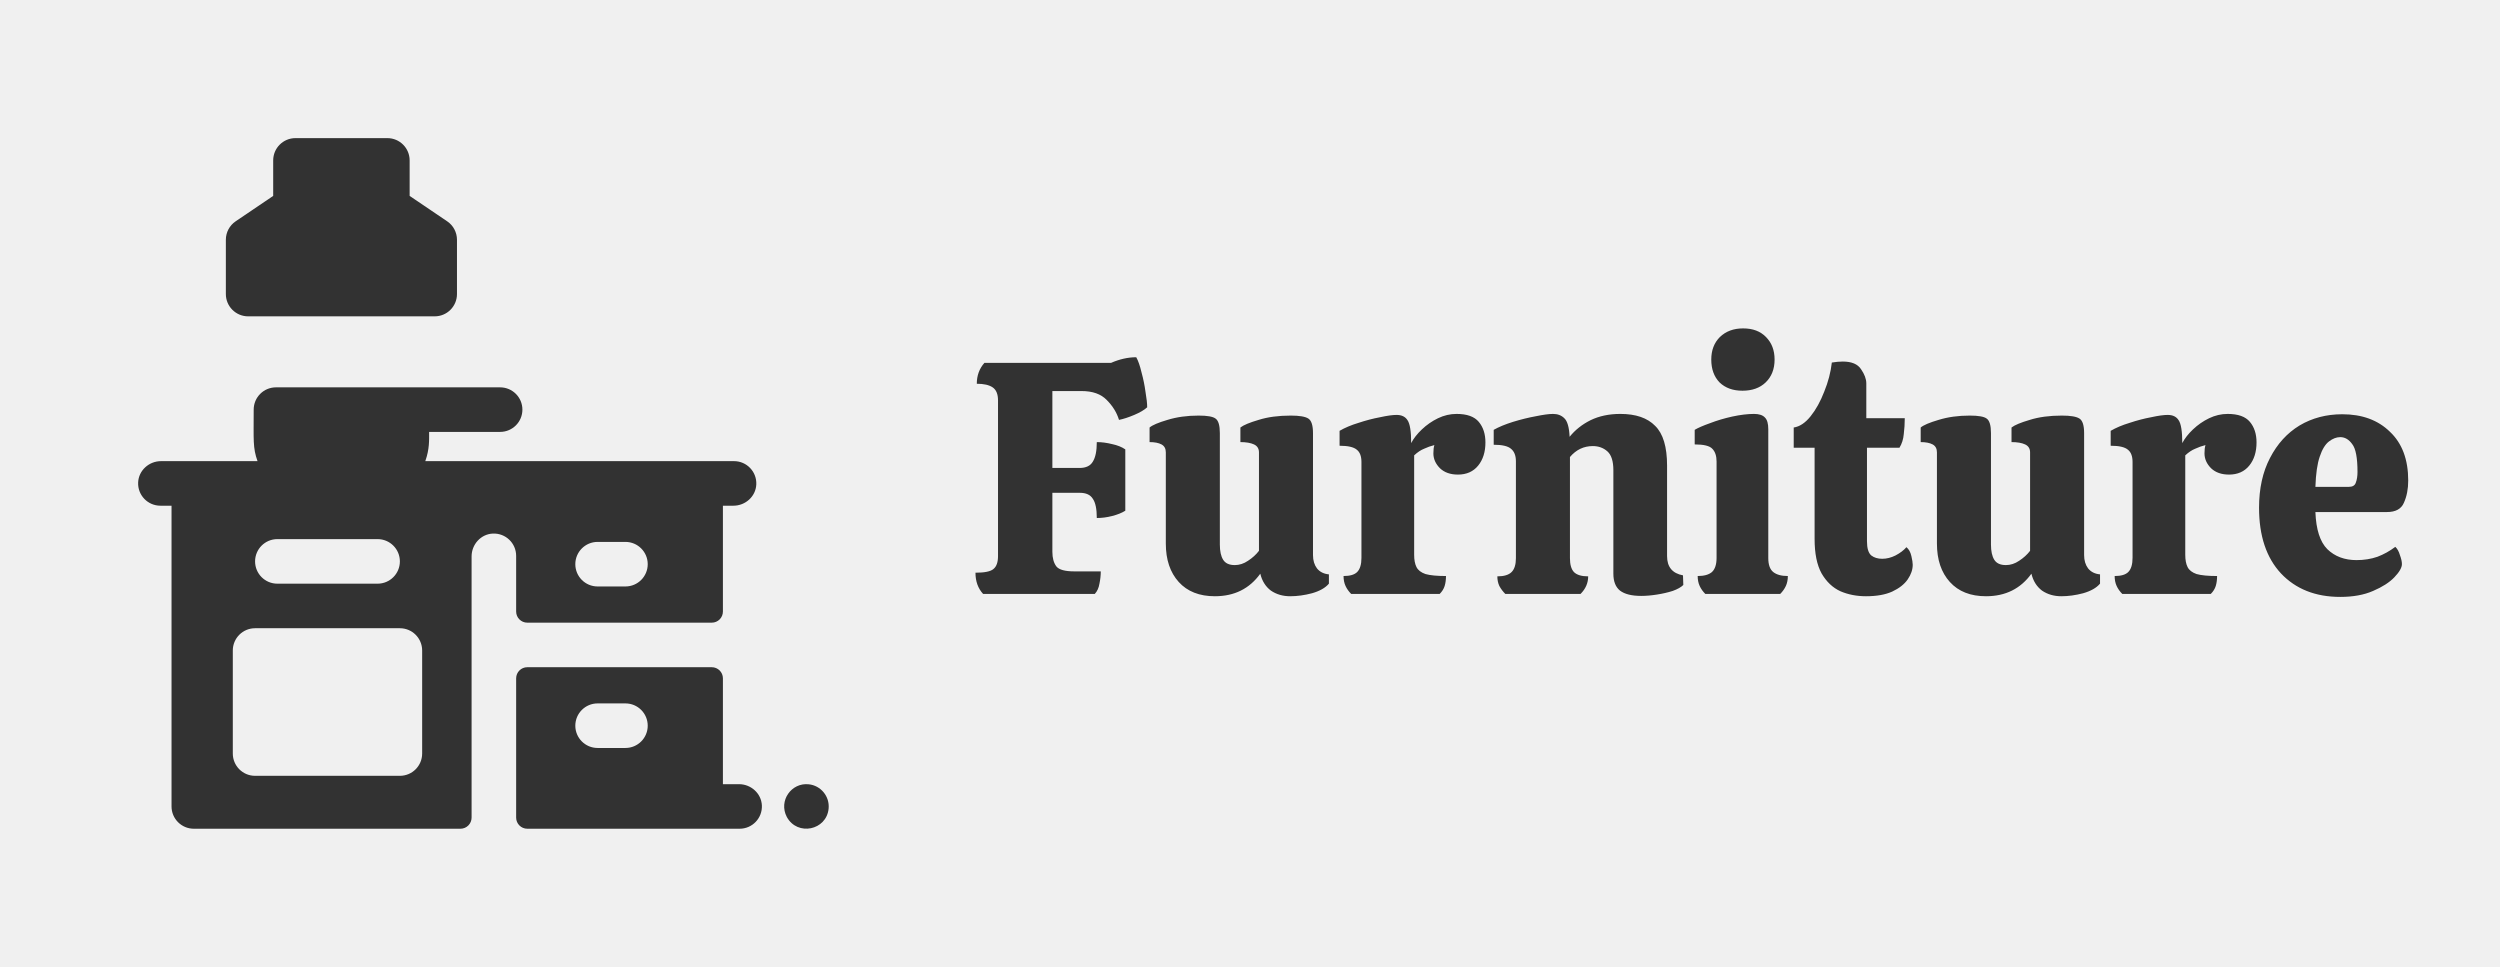
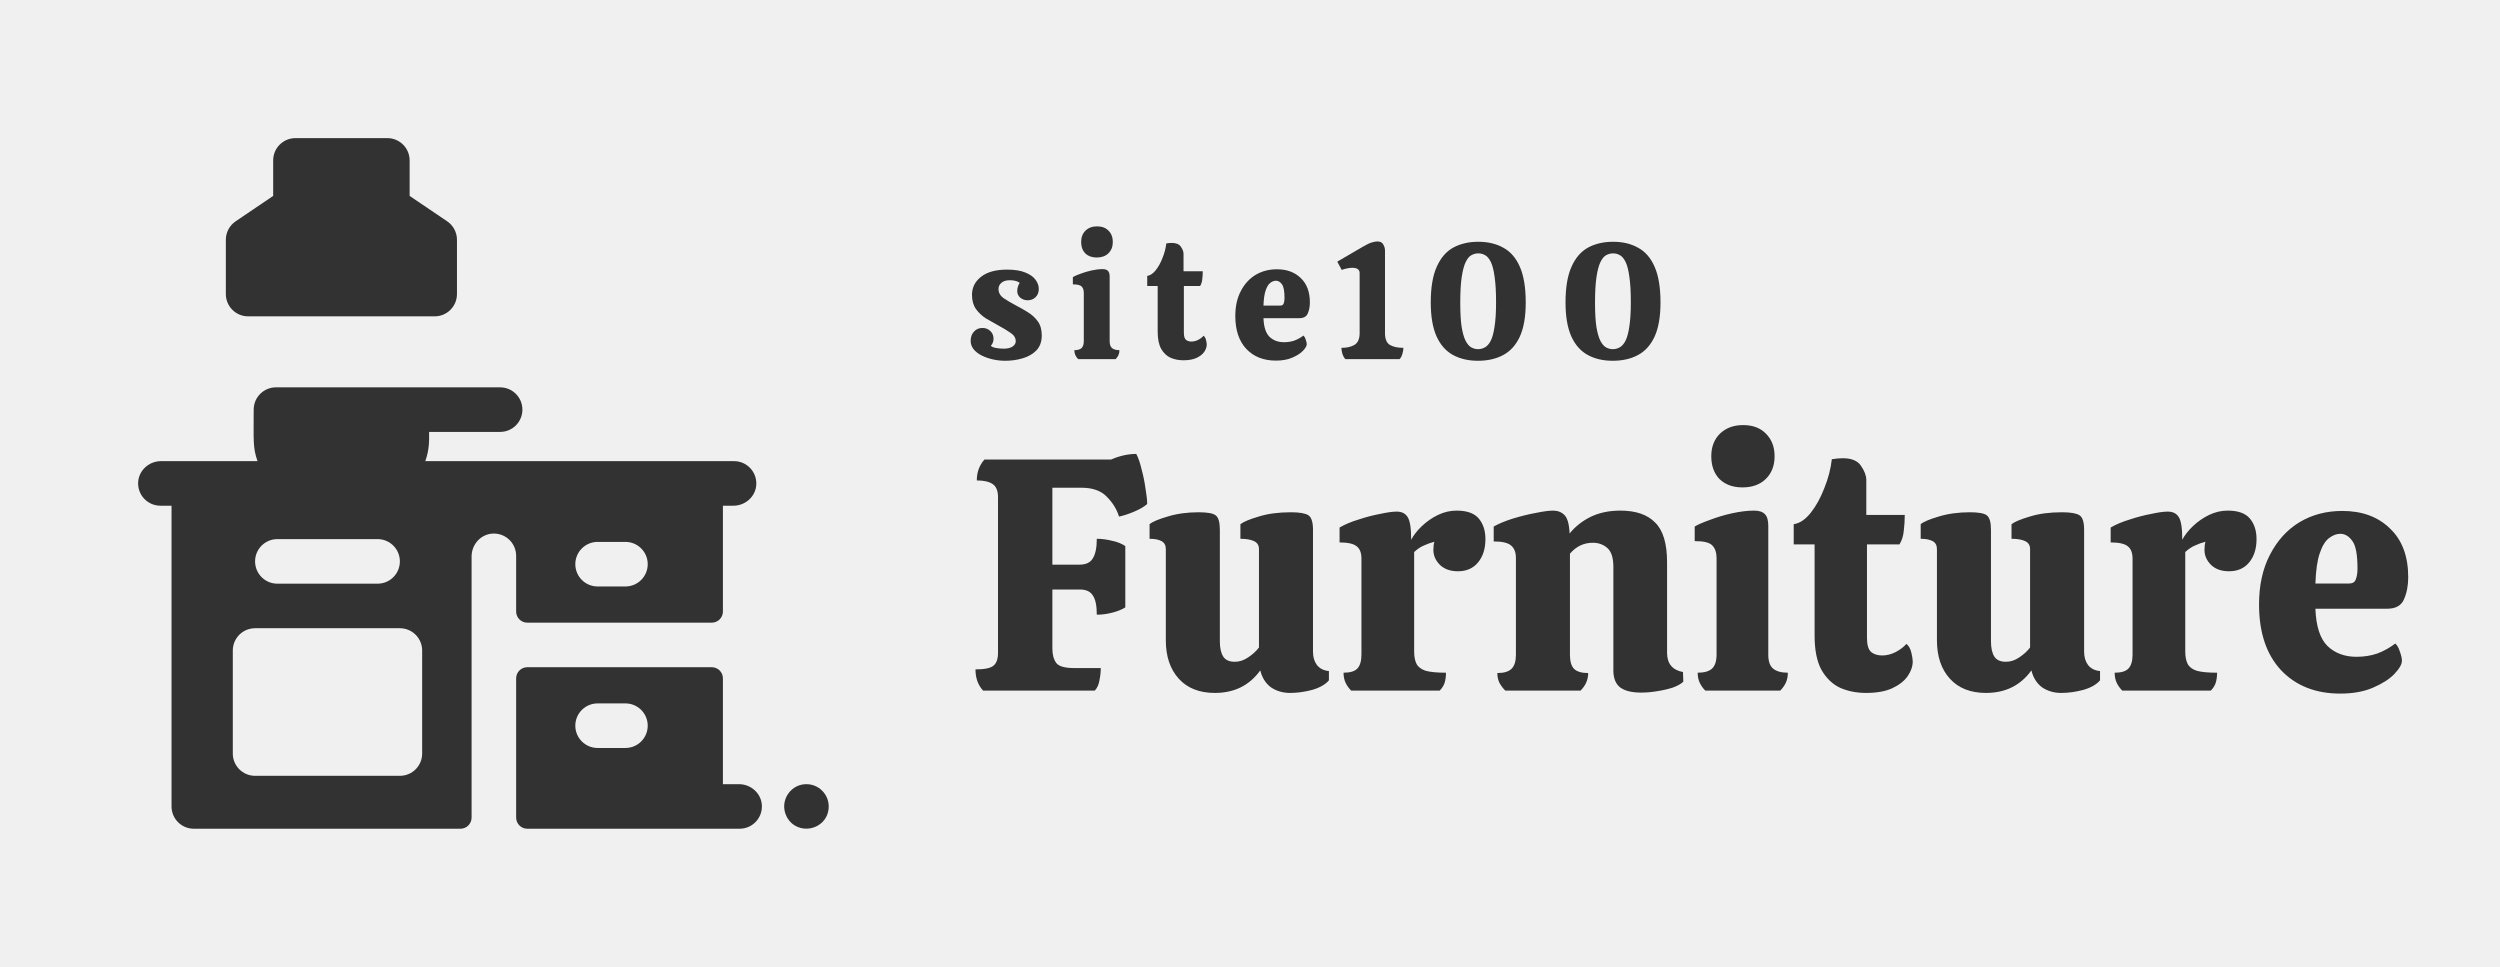
<svg xmlns="http://www.w3.org/2000/svg" width="181" height="70" viewBox="0 0 181 70" fill="none">
-   <path d="M71.176 43C70.808 42.6 70.624 42.088 70.624 41.464C71.28 41.464 71.712 41.376 71.92 41.2C72.144 41.024 72.256 40.712 72.256 40.264V28.984C72.256 28.536 72.128 28.224 71.872 28.048C71.616 27.872 71.232 27.784 70.72 27.784C70.72 27.192 70.904 26.688 71.272 26.272H80.44C81.064 26 81.672 25.864 82.264 25.864C82.408 26.12 82.536 26.488 82.648 26.968C82.776 27.432 82.872 27.904 82.936 28.384C83.016 28.848 83.056 29.216 83.056 29.488C82.848 29.68 82.536 29.864 82.12 30.04C81.704 30.216 81.336 30.336 81.016 30.4C80.856 29.872 80.56 29.392 80.128 28.96C79.712 28.528 79.104 28.312 78.304 28.312H76.192V33.88H78.16C78.624 33.88 78.944 33.728 79.12 33.424C79.312 33.12 79.408 32.648 79.408 32.008C79.76 32.008 80.128 32.056 80.512 32.152C80.896 32.232 81.216 32.36 81.472 32.536V36.976C81.216 37.136 80.896 37.264 80.512 37.36C80.144 37.456 79.776 37.504 79.408 37.504C79.408 36.848 79.312 36.384 79.12 36.112C78.944 35.824 78.632 35.68 78.184 35.68H76.192V39.952C76.192 40.4 76.288 40.752 76.48 41.008C76.672 41.248 77.104 41.368 77.776 41.368H79.696C79.696 41.656 79.664 41.952 79.6 42.256C79.552 42.56 79.44 42.808 79.264 43H71.176ZM87.957 43.168C86.837 43.168 85.965 42.824 85.341 42.136C84.717 41.448 84.405 40.52 84.405 39.352V32.752C84.405 32.48 84.301 32.288 84.093 32.176C83.885 32.064 83.597 32.008 83.229 32.008V30.952C83.437 30.776 83.869 30.592 84.525 30.4C85.197 30.192 85.949 30.088 86.781 30.088C87.405 30.088 87.813 30.16 88.005 30.304C88.213 30.448 88.317 30.8 88.317 31.36V39.424C88.317 39.904 88.397 40.272 88.557 40.528C88.717 40.784 88.997 40.912 89.397 40.912C89.733 40.912 90.053 40.808 90.357 40.6C90.677 40.392 90.941 40.152 91.149 39.88V32.752C91.149 32.48 91.029 32.288 90.789 32.176C90.549 32.064 90.221 32.008 89.805 32.008V30.952C90.029 30.776 90.469 30.592 91.125 30.4C91.781 30.192 92.557 30.088 93.453 30.088C94.077 30.088 94.501 30.16 94.725 30.304C94.949 30.448 95.061 30.8 95.061 31.36V40.192C95.061 40.576 95.157 40.896 95.349 41.152C95.557 41.408 95.845 41.552 96.213 41.584V42.256C95.957 42.56 95.549 42.792 94.989 42.952C94.445 43.096 93.917 43.168 93.405 43.168C92.877 43.168 92.413 43.032 92.013 42.76C91.629 42.472 91.373 42.064 91.245 41.536C90.461 42.624 89.365 43.168 87.957 43.168ZM97.825 43C97.649 42.824 97.513 42.632 97.417 42.424C97.321 42.216 97.273 41.976 97.273 41.704C97.737 41.704 98.065 41.608 98.257 41.416C98.465 41.208 98.569 40.864 98.569 40.384V33.448C98.569 33.032 98.457 32.736 98.233 32.56C98.009 32.368 97.593 32.272 96.985 32.272V31.192C97.369 30.968 97.825 30.776 98.353 30.616C98.881 30.44 99.401 30.304 99.913 30.208C100.425 30.096 100.825 30.04 101.113 30.04C101.481 30.04 101.745 30.168 101.905 30.424C102.081 30.68 102.169 31.232 102.169 32.08C102.345 31.744 102.601 31.416 102.937 31.096C103.289 30.76 103.681 30.488 104.113 30.28C104.545 30.072 104.993 29.968 105.457 29.968C106.209 29.968 106.745 30.16 107.065 30.544C107.385 30.928 107.545 31.424 107.545 32.032C107.545 32.72 107.369 33.28 107.017 33.712C106.665 34.144 106.177 34.36 105.553 34.36C105.009 34.36 104.577 34.208 104.257 33.904C103.937 33.584 103.777 33.224 103.777 32.824C103.777 32.568 103.801 32.368 103.849 32.224C103.593 32.288 103.345 32.376 103.105 32.488C102.865 32.584 102.625 32.744 102.385 32.968V40.168C102.385 40.536 102.441 40.832 102.553 41.056C102.665 41.28 102.881 41.448 103.201 41.56C103.537 41.656 104.033 41.704 104.689 41.704C104.689 41.976 104.657 42.216 104.593 42.424C104.529 42.632 104.409 42.824 104.233 43H97.825ZM108.984 43C108.808 42.824 108.664 42.632 108.552 42.424C108.456 42.216 108.408 41.984 108.408 41.728C108.888 41.728 109.232 41.624 109.44 41.416C109.648 41.208 109.752 40.872 109.752 40.408V33.4C109.752 32.984 109.632 32.68 109.392 32.488C109.168 32.296 108.752 32.2 108.144 32.2V31.12C108.512 30.912 108.976 30.72 109.536 30.544C110.112 30.368 110.664 30.232 111.192 30.136C111.736 30.024 112.152 29.968 112.44 29.968C112.776 29.968 113.048 30.072 113.256 30.28C113.48 30.488 113.608 30.936 113.64 31.624C114.04 31.128 114.544 30.728 115.152 30.424C115.776 30.12 116.496 29.968 117.312 29.968C118.432 29.968 119.272 30.256 119.832 30.832C120.408 31.392 120.696 32.352 120.696 33.712V40.264C120.696 41.048 121.08 41.512 121.848 41.656L121.872 42.352C121.712 42.512 121.456 42.656 121.104 42.784C120.752 42.896 120.368 42.984 119.952 43.048C119.552 43.112 119.176 43.144 118.824 43.144C118.136 43.144 117.624 43.016 117.288 42.76C116.968 42.504 116.808 42.096 116.808 41.536V34.048C116.808 33.392 116.664 32.936 116.376 32.68C116.088 32.424 115.736 32.296 115.32 32.296C114.664 32.296 114.112 32.56 113.664 33.088V40.408C113.664 40.872 113.76 41.208 113.952 41.416C114.16 41.624 114.504 41.728 114.984 41.728C114.984 42.208 114.8 42.632 114.432 43H108.984ZM126.152 28.288C125.464 28.288 124.912 28.088 124.496 27.688C124.096 27.272 123.896 26.72 123.896 26.032C123.896 25.36 124.104 24.816 124.52 24.4C124.952 23.984 125.512 23.776 126.2 23.776C126.904 23.776 127.456 23.984 127.856 24.4C128.272 24.816 128.48 25.36 128.48 26.032C128.48 26.72 128.264 27.272 127.832 27.688C127.416 28.088 126.856 28.288 126.152 28.288ZM123.464 43C123.288 42.824 123.152 42.632 123.056 42.424C122.96 42.216 122.912 41.976 122.912 41.704C123.376 41.704 123.72 41.608 123.944 41.416C124.168 41.208 124.28 40.864 124.28 40.384V33.424C124.28 33.008 124.176 32.696 123.968 32.488C123.776 32.28 123.352 32.176 122.696 32.176V31.12C122.936 30.976 123.304 30.816 123.8 30.64C124.296 30.448 124.832 30.288 125.408 30.16C126 30.032 126.528 29.968 126.992 29.968C127.36 29.968 127.624 30.056 127.784 30.232C127.944 30.392 128.024 30.672 128.024 31.072V40.408C128.024 40.888 128.144 41.224 128.384 41.416C128.624 41.608 128.976 41.704 129.44 41.704C129.44 41.976 129.392 42.216 129.296 42.424C129.2 42.632 129.064 42.824 128.888 43H123.464ZM135.097 43.168C134.425 43.168 133.809 43.048 133.249 42.808C132.689 42.552 132.233 42.12 131.881 41.512C131.545 40.904 131.377 40.072 131.377 39.016V32.416H129.865V30.952C130.297 30.888 130.705 30.616 131.089 30.136C131.473 29.656 131.801 29.064 132.073 28.36C132.361 27.656 132.545 26.952 132.625 26.248C132.913 26.2 133.177 26.176 133.417 26.176C134.057 26.176 134.497 26.36 134.737 26.728C134.993 27.096 135.121 27.44 135.121 27.76V30.28H137.905C137.905 30.664 137.881 31.048 137.833 31.432C137.801 31.8 137.697 32.128 137.521 32.416H135.169V39.184C135.169 39.696 135.273 40.04 135.481 40.216C135.689 40.376 135.953 40.456 136.273 40.456C136.593 40.456 136.913 40.376 137.233 40.216C137.569 40.04 137.833 39.84 138.025 39.616C138.201 39.76 138.321 39.976 138.385 40.264C138.449 40.536 138.481 40.744 138.481 40.888C138.481 41.24 138.361 41.592 138.121 41.944C137.881 42.296 137.505 42.592 136.993 42.832C136.497 43.056 135.865 43.168 135.097 43.168ZM143.786 43.168C142.666 43.168 141.794 42.824 141.17 42.136C140.546 41.448 140.234 40.52 140.234 39.352V32.752C140.234 32.48 140.13 32.288 139.922 32.176C139.714 32.064 139.426 32.008 139.058 32.008V30.952C139.266 30.776 139.698 30.592 140.354 30.4C141.026 30.192 141.778 30.088 142.61 30.088C143.234 30.088 143.642 30.16 143.834 30.304C144.042 30.448 144.146 30.8 144.146 31.36V39.424C144.146 39.904 144.226 40.272 144.386 40.528C144.546 40.784 144.826 40.912 145.226 40.912C145.562 40.912 145.882 40.808 146.186 40.6C146.506 40.392 146.77 40.152 146.978 39.88V32.752C146.978 32.48 146.858 32.288 146.618 32.176C146.378 32.064 146.05 32.008 145.634 32.008V30.952C145.858 30.776 146.298 30.592 146.954 30.4C147.61 30.192 148.386 30.088 149.282 30.088C149.906 30.088 150.33 30.16 150.554 30.304C150.778 30.448 150.89 30.8 150.89 31.36V40.192C150.89 40.576 150.986 40.896 151.178 41.152C151.386 41.408 151.674 41.552 152.042 41.584V42.256C151.786 42.56 151.378 42.792 150.818 42.952C150.274 43.096 149.746 43.168 149.234 43.168C148.706 43.168 148.242 43.032 147.842 42.76C147.458 42.472 147.202 42.064 147.074 41.536C146.29 42.624 145.194 43.168 143.786 43.168ZM153.653 43C153.477 42.824 153.341 42.632 153.245 42.424C153.149 42.216 153.101 41.976 153.101 41.704C153.565 41.704 153.893 41.608 154.085 41.416C154.293 41.208 154.397 40.864 154.397 40.384V33.448C154.397 33.032 154.285 32.736 154.061 32.56C153.837 32.368 153.421 32.272 152.813 32.272V31.192C153.197 30.968 153.653 30.776 154.181 30.616C154.709 30.44 155.229 30.304 155.741 30.208C156.253 30.096 156.653 30.04 156.941 30.04C157.309 30.04 157.573 30.168 157.733 30.424C157.909 30.68 157.997 31.232 157.997 32.08C158.173 31.744 158.429 31.416 158.765 31.096C159.117 30.76 159.509 30.488 159.941 30.28C160.373 30.072 160.821 29.968 161.285 29.968C162.037 29.968 162.573 30.16 162.893 30.544C163.213 30.928 163.373 31.424 163.373 32.032C163.373 32.72 163.197 33.28 162.845 33.712C162.493 34.144 162.005 34.36 161.381 34.36C160.837 34.36 160.405 34.208 160.085 33.904C159.765 33.584 159.605 33.224 159.605 32.824C159.605 32.568 159.629 32.368 159.677 32.224C159.421 32.288 159.173 32.376 158.933 32.488C158.693 32.584 158.453 32.744 158.213 32.968V40.168C158.213 40.536 158.269 40.832 158.381 41.056C158.493 41.28 158.709 41.448 159.029 41.56C159.365 41.656 159.861 41.704 160.517 41.704C160.517 41.976 160.485 42.216 160.421 42.424C160.357 42.632 160.237 42.824 160.061 43H153.653ZM169.435 43.216C167.643 43.216 166.211 42.648 165.139 41.512C164.083 40.376 163.555 38.792 163.555 36.76C163.555 35.368 163.819 34.168 164.347 33.16C164.875 32.136 165.587 31.352 166.483 30.808C167.395 30.264 168.427 29.992 169.579 29.992C171.019 29.992 172.171 30.416 173.035 31.264C173.915 32.096 174.355 33.272 174.355 34.792C174.355 35.4 174.251 35.936 174.043 36.4C173.851 36.848 173.443 37.072 172.819 37.072H167.635C167.683 38.336 167.971 39.232 168.499 39.76C169.043 40.288 169.747 40.552 170.611 40.552C171.155 40.552 171.659 40.472 172.123 40.312C172.587 40.136 173.019 39.896 173.419 39.592C173.563 39.72 173.675 39.92 173.755 40.192C173.851 40.448 173.899 40.664 173.899 40.84C173.899 41.096 173.715 41.416 173.347 41.8C172.995 42.168 172.483 42.496 171.811 42.784C171.155 43.072 170.363 43.216 169.435 43.216ZM167.635 35.248H170.059C170.331 35.248 170.499 35.144 170.563 34.936C170.643 34.728 170.683 34.472 170.683 34.168C170.683 33.144 170.555 32.472 170.299 32.152C170.059 31.816 169.771 31.648 169.435 31.648C169.163 31.648 168.891 31.752 168.619 31.96C168.347 32.168 168.123 32.536 167.947 33.064C167.771 33.576 167.667 34.304 167.635 35.248Z" fill="#323232" />
-   <g clip-path="url(#clip0_6003_6957)">
-     <path d="M31.473 22.903H17.965C17.074 22.903 16.352 22.181 16.352 21.29V17.359C16.352 16.823 16.617 16.323 17.061 16.023L19.779 14.184V11.613C19.779 10.722 20.501 10 21.392 10H28.045C28.936 10 29.658 10.722 29.658 11.613V14.184L32.376 16.023C32.82 16.323 33.085 16.823 33.085 17.359V21.29C33.085 22.181 32.363 22.903 31.473 22.903Z" fill="#323232" />
+   <g clip-path="url(#clip0_4302_484)">
+     <path d="M31.472 22.903H17.963C17.073 22.903 16.351 22.181 16.351 21.29V17.359C16.351 16.823 16.616 16.323 17.06 16.023L19.778 14.184V11.613C19.778 10.722 20.5 10 21.391 10H28.044C28.935 10 29.657 10.722 29.657 11.613V14.184L32.375 16.023C32.819 16.323 33.084 16.823 33.084 17.359V21.29C33.084 22.181 32.362 22.903 31.472 22.903Z" fill="#323232" />
    <path d="M53.503 56.774H52.339V49.113C52.339 48.667 51.978 48.306 51.532 48.306H38.176C37.73 48.306 37.369 48.667 37.369 49.113V59.194C37.369 59.639 37.73 60 38.176 60H53.549C54.465 60 55.203 59.236 55.16 58.31C55.119 57.442 54.372 56.774 53.503 56.774ZM45.282 54.153H43.266C42.375 54.153 41.653 53.431 41.653 52.54C41.653 51.649 42.375 50.927 43.266 50.927H45.282C46.174 50.927 46.895 51.649 46.895 52.54C46.895 53.431 46.174 54.153 45.282 54.153Z" fill="#323232" />
-     <path d="M37.369 44.274C37.369 44.72 37.73 45.081 38.175 45.081H51.532C51.978 45.081 52.339 44.72 52.339 44.274V36.613H53.1C53.969 36.613 54.715 35.945 54.756 35.078C54.799 34.151 54.061 33.387 53.145 33.387H30.791C31.102 32.509 31.068 31.869 31.068 31.27H36.209C37.1 31.27 37.822 30.548 37.822 29.657C37.822 28.767 37.1 28.044 36.209 28.044C35.437 28.044 20.612 28.044 19.98 28.044C19.089 28.044 18.367 28.767 18.367 29.657C18.367 31.877 18.297 32.409 18.644 33.387H11.658C10.789 33.387 10.042 34.056 10.002 34.922C9.958 35.849 10.696 36.613 11.613 36.613H12.419V58.387C12.419 59.278 13.141 60 14.032 60H33.337C33.782 60 34.143 59.639 34.143 59.194V40.287C34.143 39.418 34.811 38.671 35.678 38.631C36.605 38.588 37.369 39.326 37.369 40.242V44.274ZM43.266 39.234H45.282C46.173 39.234 46.895 39.956 46.895 40.847C46.895 41.738 46.173 42.46 45.282 42.46H43.266C42.375 42.46 41.653 41.738 41.653 40.847C41.653 39.956 42.375 39.234 43.266 39.234ZM20.08 39.032H27.338C28.23 39.032 28.951 39.754 28.951 40.645C28.951 41.536 28.23 42.258 27.338 42.258H20.08C19.189 42.258 18.468 41.536 18.468 40.645C18.468 39.754 19.189 39.032 20.08 39.032ZM30.564 54.556C30.564 55.448 29.843 56.169 28.951 56.169H18.468C17.576 56.169 16.855 55.448 16.855 54.556V47.097C16.855 46.206 17.576 45.484 18.468 45.484H28.951C29.843 45.484 30.564 46.206 30.564 47.097V54.556Z" fill="#323232" />
+     <path d="M37.369 44.274C37.369 44.72 37.73 45.081 38.175 45.081H51.532C51.978 45.081 52.339 44.72 52.339 44.274V36.613H53.1C53.969 36.613 54.715 35.945 54.756 35.078C54.799 34.151 54.061 33.387 53.145 33.387H30.791C31.102 32.509 31.068 31.869 31.068 31.27H36.209C37.1 31.27 37.822 30.548 37.822 29.657C37.822 28.767 37.1 28.044 36.209 28.044C35.437 28.044 20.612 28.044 19.98 28.044C19.089 28.044 18.367 28.767 18.367 29.657C18.367 31.877 18.297 32.409 18.644 33.387H11.658C10.789 33.387 10.042 34.055 10.002 34.922C9.958 35.849 10.696 36.613 11.613 36.613H12.419V58.387C12.419 59.278 13.141 60 14.032 60H33.337C33.782 60 34.143 59.639 34.143 59.194V40.287C34.143 39.418 34.811 38.671 35.678 38.631C36.605 38.588 37.369 39.326 37.369 40.242V44.274ZM43.266 39.234H45.282C46.173 39.234 46.895 39.956 46.895 40.847C46.895 41.738 46.173 42.46 45.282 42.46H43.266C42.375 42.46 41.653 41.738 41.653 40.847C41.653 39.956 42.375 39.234 43.266 39.234ZM20.08 39.032H27.338C28.23 39.032 28.951 39.754 28.951 40.645C28.951 41.536 28.23 42.258 27.338 42.258H20.08C19.189 42.258 18.468 41.536 18.468 40.645C18.468 39.754 19.189 39.032 20.08 39.032ZM30.564 54.556C30.564 55.448 29.843 56.169 28.951 56.169H18.468C17.576 56.169 16.855 55.448 16.855 54.556V47.097C16.855 46.206 17.576 45.484 18.468 45.484H28.951C29.843 45.484 30.564 46.206 30.564 47.097V54.556Z" fill="#323232" />
    <path d="M56.965 59.147C56.351 57.97 57.303 56.651 58.545 56.782C59.415 56.866 60.078 57.648 59.992 58.545C59.84 60.115 57.731 60.556 56.965 59.147Z" fill="#323232" />
  </g>
+   <path d="M72.772 26.12C72.484 26.12 72.192 26.088 71.896 26.024C71.608 25.96 71.34 25.868 71.092 25.748C70.852 25.628 70.656 25.48 70.504 25.304C70.352 25.12 70.276 24.912 70.276 24.68C70.276 24.4 70.356 24.176 70.516 24.008C70.676 23.832 70.88 23.744 71.128 23.744C71.352 23.744 71.54 23.816 71.692 23.96C71.852 24.104 71.932 24.292 71.932 24.524C71.932 24.628 71.916 24.72 71.884 24.8C71.852 24.872 71.804 24.952 71.74 25.04C71.812 25.112 71.94 25.164 72.124 25.196C72.308 25.228 72.488 25.244 72.664 25.244C72.944 25.244 73.16 25.192 73.312 25.088C73.464 24.984 73.54 24.856 73.54 24.704C73.54 24.464 73.412 24.26 73.156 24.092C72.9 23.916 72.608 23.74 72.28 23.564C71.984 23.404 71.688 23.236 71.392 23.06C71.104 22.876 70.86 22.648 70.66 22.376C70.468 22.104 70.372 21.76 70.372 21.344C70.372 20.816 70.592 20.38 71.032 20.036C71.472 19.692 72.096 19.52 72.904 19.52C73.464 19.52 73.912 19.592 74.248 19.736C74.584 19.872 74.828 20.048 74.98 20.264C75.132 20.472 75.208 20.692 75.208 20.924C75.208 21.172 75.128 21.372 74.968 21.524C74.816 21.668 74.628 21.74 74.404 21.74C74.204 21.74 74.028 21.68 73.876 21.56C73.724 21.432 73.648 21.268 73.648 21.068C73.648 20.972 73.664 20.868 73.696 20.756C73.728 20.644 73.772 20.552 73.828 20.48C73.74 20.408 73.636 20.36 73.516 20.336C73.404 20.304 73.268 20.288 73.108 20.288C72.844 20.288 72.64 20.352 72.496 20.48C72.36 20.6 72.292 20.748 72.292 20.924C72.292 21.196 72.42 21.42 72.676 21.596C72.94 21.772 73.232 21.944 73.552 22.112C73.848 22.264 74.136 22.428 74.416 22.604C74.704 22.78 74.944 23 75.136 23.264C75.328 23.528 75.424 23.868 75.424 24.284C75.424 24.732 75.296 25.092 75.04 25.364C74.784 25.628 74.452 25.82 74.044 25.94C73.644 26.06 73.22 26.12 72.772 26.12ZM79.403 18.644C79.059 18.644 78.783 18.544 78.575 18.344C78.375 18.136 78.275 17.86 78.275 17.516C78.275 17.18 78.379 16.908 78.587 16.7C78.803 16.492 79.083 16.388 79.427 16.388C79.779 16.388 80.055 16.492 80.255 16.7C80.463 16.908 80.567 17.18 80.567 17.516C80.567 17.86 80.459 18.136 80.243 18.344C80.035 18.544 79.755 18.644 79.403 18.644ZM78.059 26C77.971 25.912 77.903 25.816 77.855 25.712C77.807 25.608 77.783 25.488 77.783 25.352C78.015 25.352 78.187 25.304 78.299 25.208C78.411 25.104 78.467 24.932 78.467 24.692V21.212C78.467 21.004 78.415 20.848 78.311 20.744C78.215 20.64 78.003 20.588 77.675 20.588V20.06C77.795 19.988 77.979 19.908 78.227 19.82C78.475 19.724 78.743 19.644 79.031 19.58C79.327 19.516 79.591 19.484 79.823 19.484C80.007 19.484 80.139 19.528 80.219 19.616C80.299 19.696 80.339 19.836 80.339 20.036V24.704C80.339 24.944 80.399 25.112 80.519 25.208C80.639 25.304 80.815 25.352 81.047 25.352C81.047 25.488 81.023 25.608 80.975 25.712C80.927 25.816 80.859 25.912 80.771 26H78.059ZM85.676 26.084C85.34 26.084 85.032 26.024 84.752 25.904C84.472 25.776 84.244 25.56 84.068 25.256C83.9 24.952 83.816 24.536 83.816 24.008V20.708H83.06V19.976C83.276 19.944 83.48 19.808 83.672 19.568C83.864 19.328 84.028 19.032 84.164 18.68C84.308 18.328 84.4 17.976 84.44 17.624C84.584 17.6 84.716 17.588 84.836 17.588C85.156 17.588 85.376 17.68 85.496 17.864C85.624 18.048 85.688 18.22 85.688 18.38V19.64H87.08C87.08 19.832 87.068 20.024 87.044 20.216C87.028 20.4 86.976 20.564 86.888 20.708H85.712V24.092C85.712 24.348 85.764 24.52 85.868 24.608C85.972 24.688 86.104 24.728 86.264 24.728C86.424 24.728 86.584 24.688 86.744 24.608C86.912 24.52 87.044 24.42 87.14 24.308C87.228 24.38 87.288 24.488 87.32 24.632C87.352 24.768 87.368 24.872 87.368 24.944C87.368 25.12 87.308 25.296 87.188 25.472C87.068 25.648 86.88 25.796 86.624 25.916C86.376 26.028 86.06 26.084 85.676 26.084ZM92.376 26.108C91.48 26.108 90.763 25.824 90.228 25.256C89.7 24.688 89.436 23.896 89.436 22.88C89.436 22.184 89.567 21.584 89.832 21.08C90.096 20.568 90.451 20.176 90.9 19.904C91.356 19.632 91.871 19.496 92.448 19.496C93.168 19.496 93.743 19.708 94.175 20.132C94.615 20.548 94.835 21.136 94.835 21.896C94.835 22.2 94.784 22.468 94.68 22.7C94.584 22.924 94.379 23.036 94.067 23.036H91.475C91.499 23.668 91.644 24.116 91.907 24.38C92.18 24.644 92.531 24.776 92.963 24.776C93.236 24.776 93.487 24.736 93.719 24.656C93.951 24.568 94.168 24.448 94.368 24.296C94.439 24.36 94.496 24.46 94.535 24.596C94.584 24.724 94.608 24.832 94.608 24.92C94.608 25.048 94.516 25.208 94.332 25.4C94.156 25.584 93.9 25.748 93.564 25.892C93.236 26.036 92.84 26.108 92.376 26.108ZM91.475 22.124H92.688C92.823 22.124 92.907 22.072 92.939 21.968C92.98 21.864 92.999 21.736 92.999 21.584C92.999 21.072 92.936 20.736 92.808 20.576C92.688 20.408 92.543 20.324 92.376 20.324C92.24 20.324 92.103 20.376 91.968 20.48C91.832 20.584 91.719 20.768 91.632 21.032C91.543 21.288 91.492 21.652 91.475 22.124ZM97.406 26C97.318 25.912 97.246 25.784 97.19 25.616C97.142 25.448 97.118 25.304 97.118 25.184C97.51 25.184 97.826 25.112 98.066 24.968C98.314 24.816 98.438 24.532 98.438 24.116V19.772C98.438 19.516 98.258 19.388 97.898 19.388C97.786 19.388 97.658 19.404 97.514 19.436C97.378 19.46 97.254 19.496 97.142 19.544L96.818 18.944L98.69 17.852C98.962 17.692 99.174 17.592 99.326 17.552C99.478 17.504 99.606 17.48 99.71 17.48C99.934 17.48 100.082 17.556 100.154 17.708C100.234 17.852 100.274 17.992 100.274 18.128V24.116C100.274 24.54 100.39 24.824 100.622 24.968C100.862 25.112 101.19 25.184 101.606 25.184C101.606 25.304 101.582 25.448 101.534 25.616C101.486 25.784 101.418 25.912 101.33 26H97.406ZM107.007 26.12C106.311 26.12 105.707 25.98 105.195 25.7C104.683 25.42 104.287 24.972 104.007 24.356C103.727 23.732 103.587 22.912 103.587 21.896C103.587 20.816 103.731 19.956 104.019 19.316C104.307 18.668 104.707 18.204 105.219 17.924C105.739 17.644 106.343 17.504 107.031 17.504C107.727 17.504 108.331 17.648 108.843 17.936C109.363 18.216 109.763 18.68 110.043 19.328C110.323 19.968 110.463 20.828 110.463 21.908C110.463 22.932 110.319 23.756 110.031 24.38C109.743 24.996 109.339 25.44 108.819 25.712C108.307 25.984 107.703 26.12 107.007 26.12ZM107.007 25.28C107.183 25.28 107.351 25.236 107.511 25.148C107.671 25.06 107.811 24.9 107.931 24.668C108.051 24.428 108.143 24.084 108.207 23.636C108.279 23.188 108.315 22.604 108.315 21.884C108.315 21.116 108.279 20.496 108.207 20.024C108.143 19.552 108.051 19.196 107.931 18.956C107.811 18.716 107.675 18.556 107.523 18.476C107.371 18.388 107.207 18.344 107.031 18.344C106.855 18.344 106.687 18.388 106.527 18.476C106.375 18.556 106.239 18.72 106.119 18.968C105.999 19.208 105.903 19.564 105.831 20.036C105.759 20.508 105.723 21.136 105.723 21.92C105.723 22.632 105.755 23.208 105.819 23.648C105.891 24.088 105.987 24.428 106.107 24.668C106.227 24.9 106.363 25.06 106.515 25.148C106.675 25.236 106.839 25.28 107.007 25.28ZM116.764 26.12C116.068 26.12 115.464 25.98 114.952 25.7C114.44 25.42 114.044 24.972 113.764 24.356C113.484 23.732 113.344 22.912 113.344 21.896C113.344 20.816 113.488 19.956 113.776 19.316C114.064 18.668 114.464 18.204 114.976 17.924C115.496 17.644 116.1 17.504 116.788 17.504C117.484 17.504 118.088 17.648 118.6 17.936C119.12 18.216 119.52 18.68 119.8 19.328C120.08 19.968 120.22 20.828 120.22 21.908C120.22 22.932 120.076 23.756 119.788 24.38C119.5 24.996 119.096 25.44 118.576 25.712C118.064 25.984 117.46 26.12 116.764 26.12ZM116.764 25.28C116.94 25.28 117.108 25.236 117.268 25.148C117.428 25.06 117.568 24.9 117.688 24.668C117.808 24.428 117.9 24.084 117.964 23.636C118.036 23.188 118.072 22.604 118.072 21.884C118.072 21.116 118.036 20.496 117.964 20.024C117.9 19.552 117.808 19.196 117.688 18.956C117.568 18.716 117.432 18.556 117.28 18.476C117.128 18.388 116.964 18.344 116.788 18.344C116.612 18.344 116.444 18.388 116.284 18.476C116.132 18.556 115.996 18.72 115.876 18.968C115.756 19.208 115.66 19.564 115.588 20.036C115.516 20.508 115.48 21.136 115.48 21.92C115.48 22.632 115.512 23.208 115.576 23.648C115.648 24.088 115.744 24.428 115.864 24.668C115.984 24.9 116.12 25.06 116.272 25.148C116.432 25.236 116.596 25.28 116.764 25.28ZM71.176 50C70.808 49.6 70.624 49.088 70.624 48.464C71.28 48.464 71.712 48.376 71.92 48.2C72.144 48.024 72.256 47.712 72.256 47.264V35.984C72.256 35.536 72.128 35.224 71.872 35.048C71.616 34.872 71.232 34.784 70.72 34.784C70.72 34.192 70.904 33.688 71.272 33.272H80.44C81.064 33 81.672 32.864 82.264 32.864C82.408 33.12 82.536 33.488 82.648 33.968C82.776 34.432 82.872 34.904 82.936 35.384C83.016 35.848 83.056 36.216 83.056 36.488C82.848 36.68 82.536 36.864 82.12 37.04C81.704 37.216 81.336 37.336 81.016 37.4C80.856 36.872 80.56 36.392 80.128 35.96C79.712 35.528 79.104 35.312 78.304 35.312H76.192V40.88H78.16C78.624 40.88 78.944 40.728 79.12 40.424C79.312 40.12 79.408 39.648 79.408 39.008C79.76 39.008 80.128 39.056 80.512 39.152C80.896 39.232 81.216 39.36 81.472 39.536V43.976C81.216 44.136 80.896 44.264 80.512 44.36C80.144 44.456 79.776 44.504 79.408 44.504C79.408 43.848 79.312 43.384 79.12 43.112C78.944 42.824 78.632 42.68 78.184 42.68H76.192V46.952C76.192 47.4 76.288 47.752 76.48 48.008C76.672 48.248 77.104 48.368 77.776 48.368H79.696C79.696 48.656 79.664 48.952 79.6 49.256C79.552 49.56 79.44 49.808 79.264 50H71.176ZM87.957 50.168C86.837 50.168 85.965 49.824 85.341 49.136C84.717 48.448 84.405 47.52 84.405 46.352V39.752C84.405 39.48 84.301 39.288 84.093 39.176C83.885 39.064 83.597 39.008 83.229 39.008V37.952C83.437 37.776 83.869 37.592 84.525 37.4C85.197 37.192 85.949 37.088 86.781 37.088C87.405 37.088 87.813 37.16 88.005 37.304C88.213 37.448 88.317 37.8 88.317 38.36V46.424C88.317 46.904 88.397 47.272 88.557 47.528C88.717 47.784 88.997 47.912 89.397 47.912C89.733 47.912 90.053 47.808 90.357 47.6C90.677 47.392 90.941 47.152 91.149 46.88V39.752C91.149 39.48 91.029 39.288 90.789 39.176C90.549 39.064 90.221 39.008 89.805 39.008V37.952C90.029 37.776 90.469 37.592 91.125 37.4C91.781 37.192 92.557 37.088 93.453 37.088C94.077 37.088 94.501 37.16 94.725 37.304C94.949 37.448 95.061 37.8 95.061 38.36V47.192C95.061 47.576 95.157 47.896 95.349 48.152C95.557 48.408 95.845 48.552 96.213 48.584V49.256C95.957 49.56 95.549 49.792 94.989 49.952C94.445 50.096 93.917 50.168 93.405 50.168C92.877 50.168 92.413 50.032 92.013 49.76C91.629 49.472 91.373 49.064 91.245 48.536C90.461 49.624 89.365 50.168 87.957 50.168ZM97.825 50C97.649 49.824 97.513 49.632 97.417 49.424C97.321 49.216 97.273 48.976 97.273 48.704C97.737 48.704 98.065 48.608 98.257 48.416C98.465 48.208 98.569 47.864 98.569 47.384V40.448C98.569 40.032 98.457 39.736 98.233 39.56C98.009 39.368 97.593 39.272 96.985 39.272V38.192C97.369 37.968 97.825 37.776 98.353 37.616C98.881 37.44 99.401 37.304 99.913 37.208C100.425 37.096 100.825 37.04 101.113 37.04C101.481 37.04 101.745 37.168 101.905 37.424C102.081 37.68 102.169 38.232 102.169 39.08C102.345 38.744 102.601 38.416 102.937 38.096C103.289 37.76 103.681 37.488 104.113 37.28C104.545 37.072 104.993 36.968 105.457 36.968C106.209 36.968 106.745 37.16 107.065 37.544C107.385 37.928 107.545 38.424 107.545 39.032C107.545 39.72 107.369 40.28 107.017 40.712C106.665 41.144 106.177 41.36 105.553 41.36C105.009 41.36 104.577 41.208 104.257 40.904C103.937 40.584 103.777 40.224 103.777 39.824C103.777 39.568 103.801 39.368 103.849 39.224C103.593 39.288 103.345 39.376 103.105 39.488C102.865 39.584 102.625 39.744 102.385 39.968V47.168C102.385 47.536 102.441 47.832 102.553 48.056C102.665 48.28 102.881 48.448 103.201 48.56C103.537 48.656 104.033 48.704 104.689 48.704C104.689 48.976 104.657 49.216 104.593 49.424C104.529 49.632 104.409 49.824 104.233 50H97.825ZM108.984 50C108.808 49.824 108.664 49.632 108.552 49.424C108.456 49.216 108.408 48.984 108.408 48.728C108.888 48.728 109.232 48.624 109.44 48.416C109.648 48.208 109.752 47.872 109.752 47.408V40.4C109.752 39.984 109.632 39.68 109.392 39.488C109.168 39.296 108.752 39.2 108.144 39.2V38.12C108.512 37.912 108.976 37.72 109.536 37.544C110.112 37.368 110.664 37.232 111.192 37.136C111.736 37.024 112.152 36.968 112.44 36.968C112.776 36.968 113.048 37.072 113.256 37.28C113.48 37.488 113.608 37.936 113.64 38.624C114.04 38.128 114.544 37.728 115.152 37.424C115.776 37.12 116.496 36.968 117.312 36.968C118.432 36.968 119.272 37.256 119.832 37.832C120.408 38.392 120.696 39.352 120.696 40.712V47.264C120.696 48.048 121.08 48.512 121.848 48.656L121.872 49.352C121.712 49.512 121.456 49.656 121.104 49.784C120.752 49.896 120.368 49.984 119.952 50.048C119.552 50.112 119.176 50.144 118.824 50.144C118.136 50.144 117.624 50.016 117.288 49.76C116.968 49.504 116.808 49.096 116.808 48.536V41.048C116.808 40.392 116.664 39.936 116.376 39.68C116.088 39.424 115.736 39.296 115.32 39.296C114.664 39.296 114.112 39.56 113.664 40.088V47.408C113.664 47.872 113.76 48.208 113.952 48.416C114.16 48.624 114.504 48.728 114.984 48.728C114.984 49.208 114.8 49.632 114.432 50H108.984ZM126.152 35.288C125.464 35.288 124.912 35.088 124.496 34.688C124.096 34.272 123.896 33.72 123.896 33.032C123.896 32.36 124.104 31.816 124.52 31.4C124.952 30.984 125.512 30.776 126.2 30.776C126.904 30.776 127.456 30.984 127.856 31.4C128.272 31.816 128.48 32.36 128.48 33.032C128.48 33.72 128.264 34.272 127.832 34.688C127.416 35.088 126.856 35.288 126.152 35.288ZM123.464 50C123.288 49.824 123.152 49.632 123.056 49.424C122.96 49.216 122.912 48.976 122.912 48.704C123.376 48.704 123.72 48.608 123.944 48.416C124.168 48.208 124.28 47.864 124.28 47.384V40.424C124.28 40.008 124.176 39.696 123.968 39.488C123.776 39.28 123.352 39.176 122.696 39.176V38.12C122.936 37.976 123.304 37.816 123.8 37.64C124.296 37.448 124.832 37.288 125.408 37.16C126 37.032 126.528 36.968 126.992 36.968C127.36 36.968 127.624 37.056 127.784 37.232C127.944 37.392 128.024 37.672 128.024 38.072V47.408C128.024 47.888 128.144 48.224 128.384 48.416C128.624 48.608 128.976 48.704 129.44 48.704C129.44 48.976 129.392 49.216 129.296 49.424C129.2 49.632 129.064 49.824 128.888 50H123.464ZM135.097 50.168C134.425 50.168 133.809 50.048 133.249 49.808C132.689 49.552 132.233 49.12 131.881 48.512C131.545 47.904 131.377 47.072 131.377 46.016V39.416H129.865V37.952C130.297 37.888 130.705 37.616 131.089 37.136C131.473 36.656 131.801 36.064 132.073 35.36C132.361 34.656 132.545 33.952 132.625 33.248C132.913 33.2 133.177 33.176 133.417 33.176C134.057 33.176 134.497 33.36 134.737 33.728C134.993 34.096 135.121 34.44 135.121 34.76V37.28H137.905C137.905 37.664 137.881 38.048 137.833 38.432C137.801 38.8 137.697 39.128 137.521 39.416H135.169V46.184C135.169 46.696 135.273 47.04 135.481 47.216C135.689 47.376 135.953 47.456 136.273 47.456C136.593 47.456 136.913 47.376 137.233 47.216C137.569 47.04 137.833 46.84 138.025 46.616C138.201 46.76 138.321 46.976 138.385 47.264C138.449 47.536 138.481 47.744 138.481 47.888C138.481 48.24 138.361 48.592 138.121 48.944C137.881 49.296 137.505 49.592 136.993 49.832C136.497 50.056 135.865 50.168 135.097 50.168ZM143.786 50.168C142.666 50.168 141.794 49.824 141.17 49.136C140.546 48.448 140.234 47.52 140.234 46.352V39.752C140.234 39.48 140.13 39.288 139.922 39.176C139.714 39.064 139.426 39.008 139.058 39.008V37.952C139.266 37.776 139.698 37.592 140.354 37.4C141.026 37.192 141.778 37.088 142.61 37.088C143.234 37.088 143.642 37.16 143.834 37.304C144.042 37.448 144.146 37.8 144.146 38.36V46.424C144.146 46.904 144.226 47.272 144.386 47.528C144.546 47.784 144.826 47.912 145.226 47.912C145.562 47.912 145.882 47.808 146.186 47.6C146.506 47.392 146.77 47.152 146.978 46.88V39.752C146.978 39.48 146.858 39.288 146.618 39.176C146.378 39.064 146.05 39.008 145.634 39.008V37.952C145.858 37.776 146.298 37.592 146.954 37.4C147.61 37.192 148.386 37.088 149.282 37.088C149.906 37.088 150.33 37.16 150.554 37.304C150.778 37.448 150.89 37.8 150.89 38.36V47.192C150.89 47.576 150.986 47.896 151.178 48.152C151.386 48.408 151.674 48.552 152.042 48.584V49.256C151.786 49.56 151.378 49.792 150.818 49.952C150.274 50.096 149.746 50.168 149.234 50.168C148.706 50.168 148.242 50.032 147.842 49.76C147.458 49.472 147.202 49.064 147.074 48.536C146.29 49.624 145.194 50.168 143.786 50.168ZM153.653 50C153.477 49.824 153.341 49.632 153.245 49.424C153.149 49.216 153.101 48.976 153.101 48.704C153.565 48.704 153.893 48.608 154.085 48.416C154.293 48.208 154.397 47.864 154.397 47.384V40.448C154.397 40.032 154.285 39.736 154.061 39.56C153.837 39.368 153.421 39.272 152.813 39.272V38.192C153.197 37.968 153.653 37.776 154.181 37.616C154.709 37.44 155.229 37.304 155.741 37.208C156.253 37.096 156.653 37.04 156.941 37.04C157.309 37.04 157.573 37.168 157.733 37.424C157.909 37.68 157.997 38.232 157.997 39.08C158.173 38.744 158.429 38.416 158.765 38.096C159.117 37.76 159.509 37.488 159.941 37.28C160.373 37.072 160.821 36.968 161.285 36.968C162.037 36.968 162.573 37.16 162.893 37.544C163.213 37.928 163.373 38.424 163.373 39.032C163.373 39.72 163.197 40.28 162.845 40.712C162.493 41.144 162.005 41.36 161.381 41.36C160.837 41.36 160.405 41.208 160.085 40.904C159.765 40.584 159.605 40.224 159.605 39.824C159.605 39.568 159.629 39.368 159.677 39.224C159.421 39.288 159.173 39.376 158.933 39.488C158.693 39.584 158.453 39.744 158.213 39.968V47.168C158.213 47.536 158.269 47.832 158.381 48.056C158.493 48.28 158.709 48.448 159.029 48.56C159.365 48.656 159.861 48.704 160.517 48.704C160.517 48.976 160.485 49.216 160.421 49.424C160.357 49.632 160.237 49.824 160.061 50H153.653ZM169.435 50.216C167.643 50.216 166.211 49.648 165.139 48.512C164.083 47.376 163.555 45.792 163.555 43.76C163.555 42.368 163.819 41.168 164.347 40.16C164.875 39.136 165.587 38.352 166.483 37.808C167.395 37.264 168.427 36.992 169.579 36.992C171.019 36.992 172.171 37.416 173.035 38.264C173.915 39.096 174.355 40.272 174.355 41.792C174.355 42.4 174.251 42.936 174.043 43.4C173.851 43.848 173.443 44.072 172.819 44.072H167.635C167.683 45.336 167.971 46.232 168.499 46.76C169.043 47.288 169.747 47.552 170.611 47.552C171.155 47.552 171.659 47.472 172.123 47.312C172.587 47.136 173.019 46.896 173.419 46.592C173.563 46.72 173.675 46.92 173.755 47.192C173.851 47.448 173.899 47.664 173.899 47.84C173.899 48.096 173.715 48.416 173.347 48.8C172.995 49.168 172.483 49.496 171.811 49.784C171.155 50.072 170.363 50.216 169.435 50.216ZM167.635 42.248H170.059C170.331 42.248 170.499 42.144 170.563 41.936C170.643 41.728 170.683 41.472 170.683 41.168C170.683 40.144 170.555 39.472 170.299 39.152C170.059 38.816 169.771 38.648 169.435 38.648C169.163 38.648 168.891 38.752 168.619 38.96C168.347 39.168 168.123 39.536 167.947 40.064C167.771 40.576 167.667 41.304 167.635 42.248Z" fill="#323232" />
  <defs>
-     <clipPath id="clip0_6003_6957">
+     <clipPath id="clip0_4302_484">
      <rect width="50" height="50" fill="white" transform="translate(10 10)" />
    </clipPath>
  </defs>
</svg>
